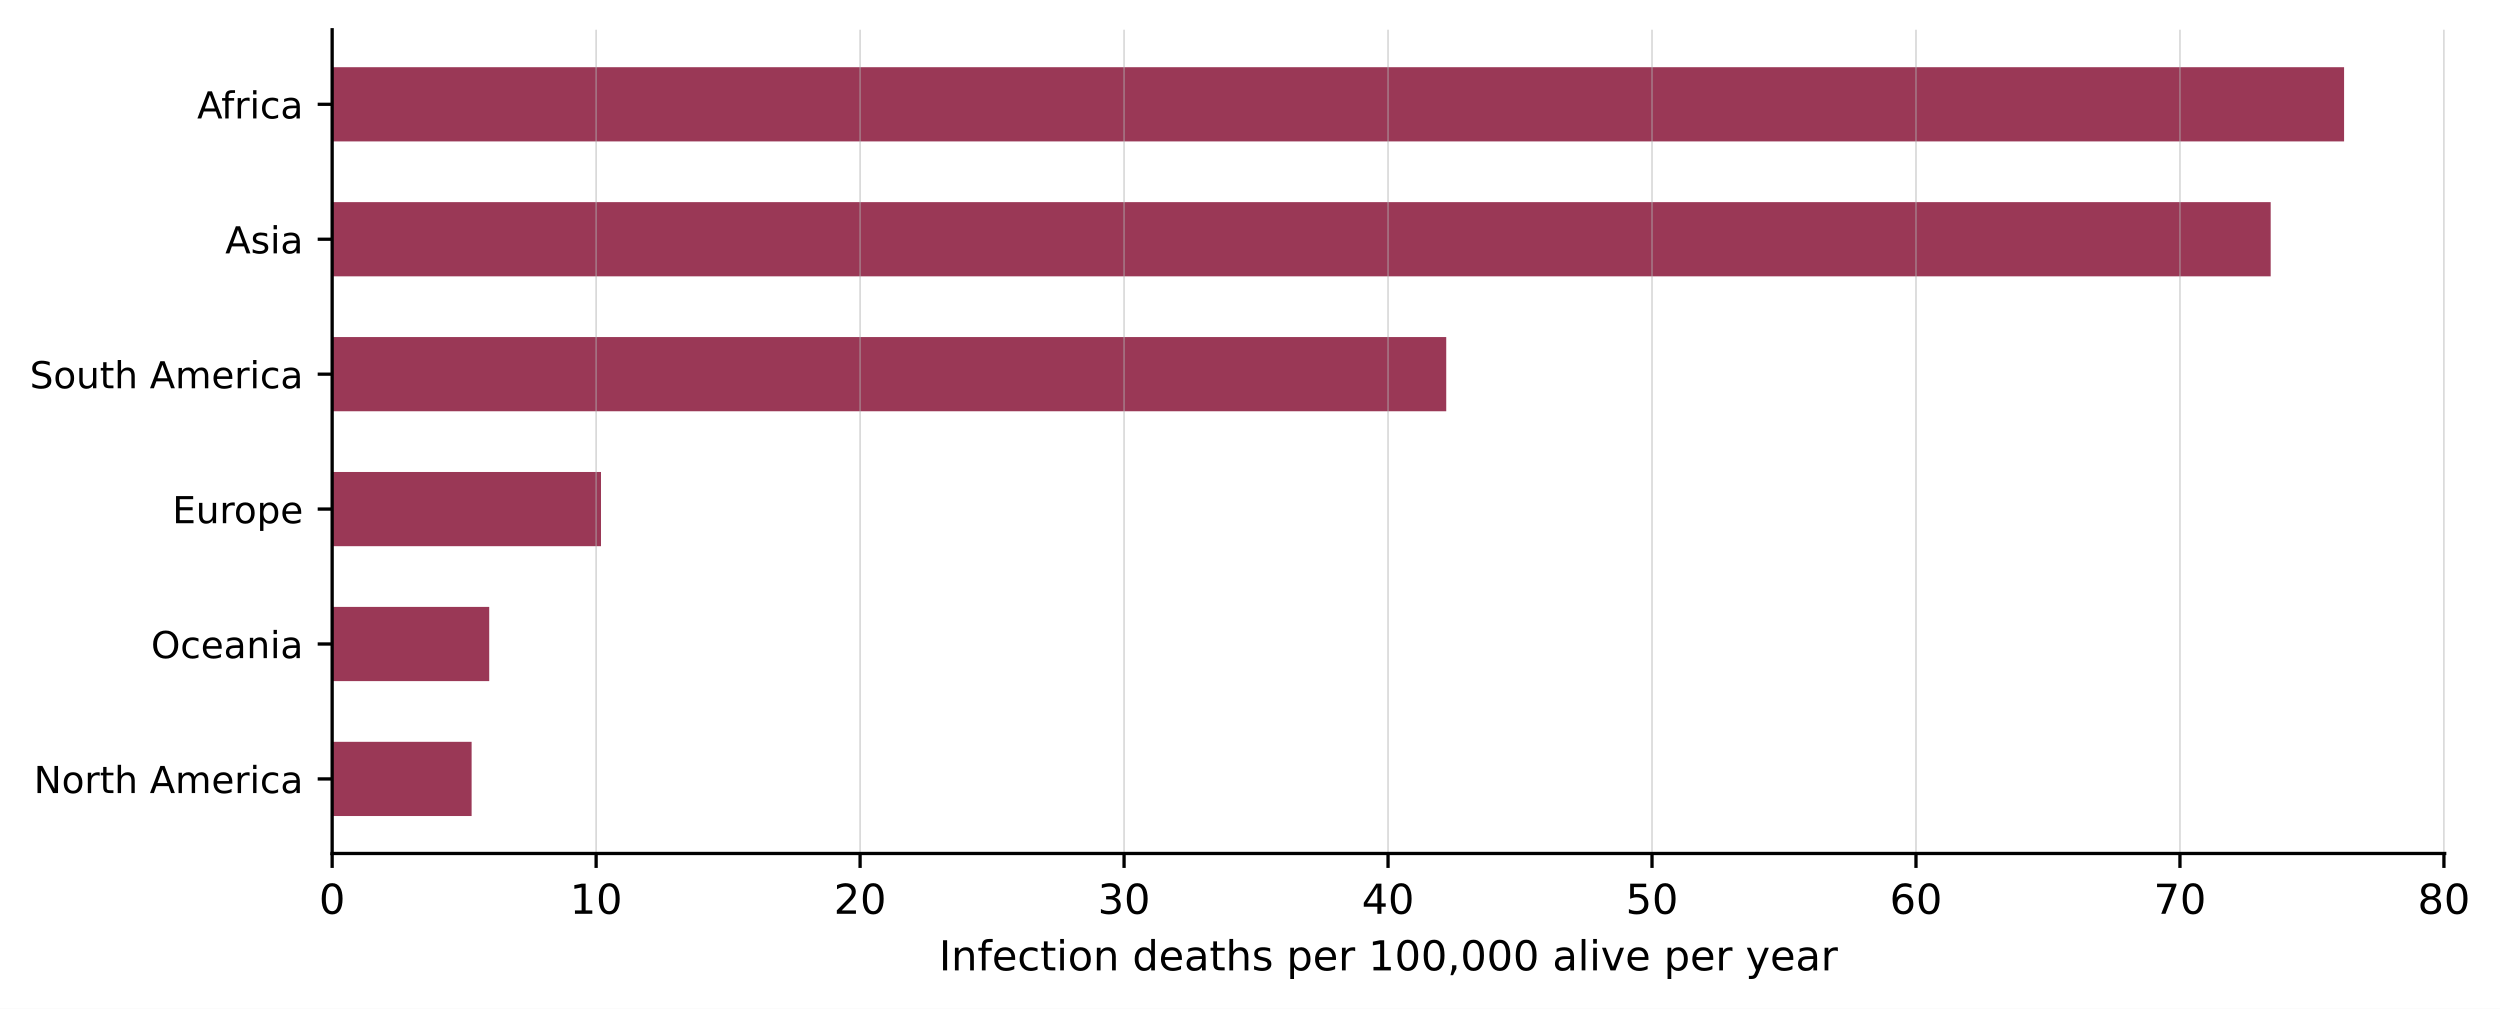
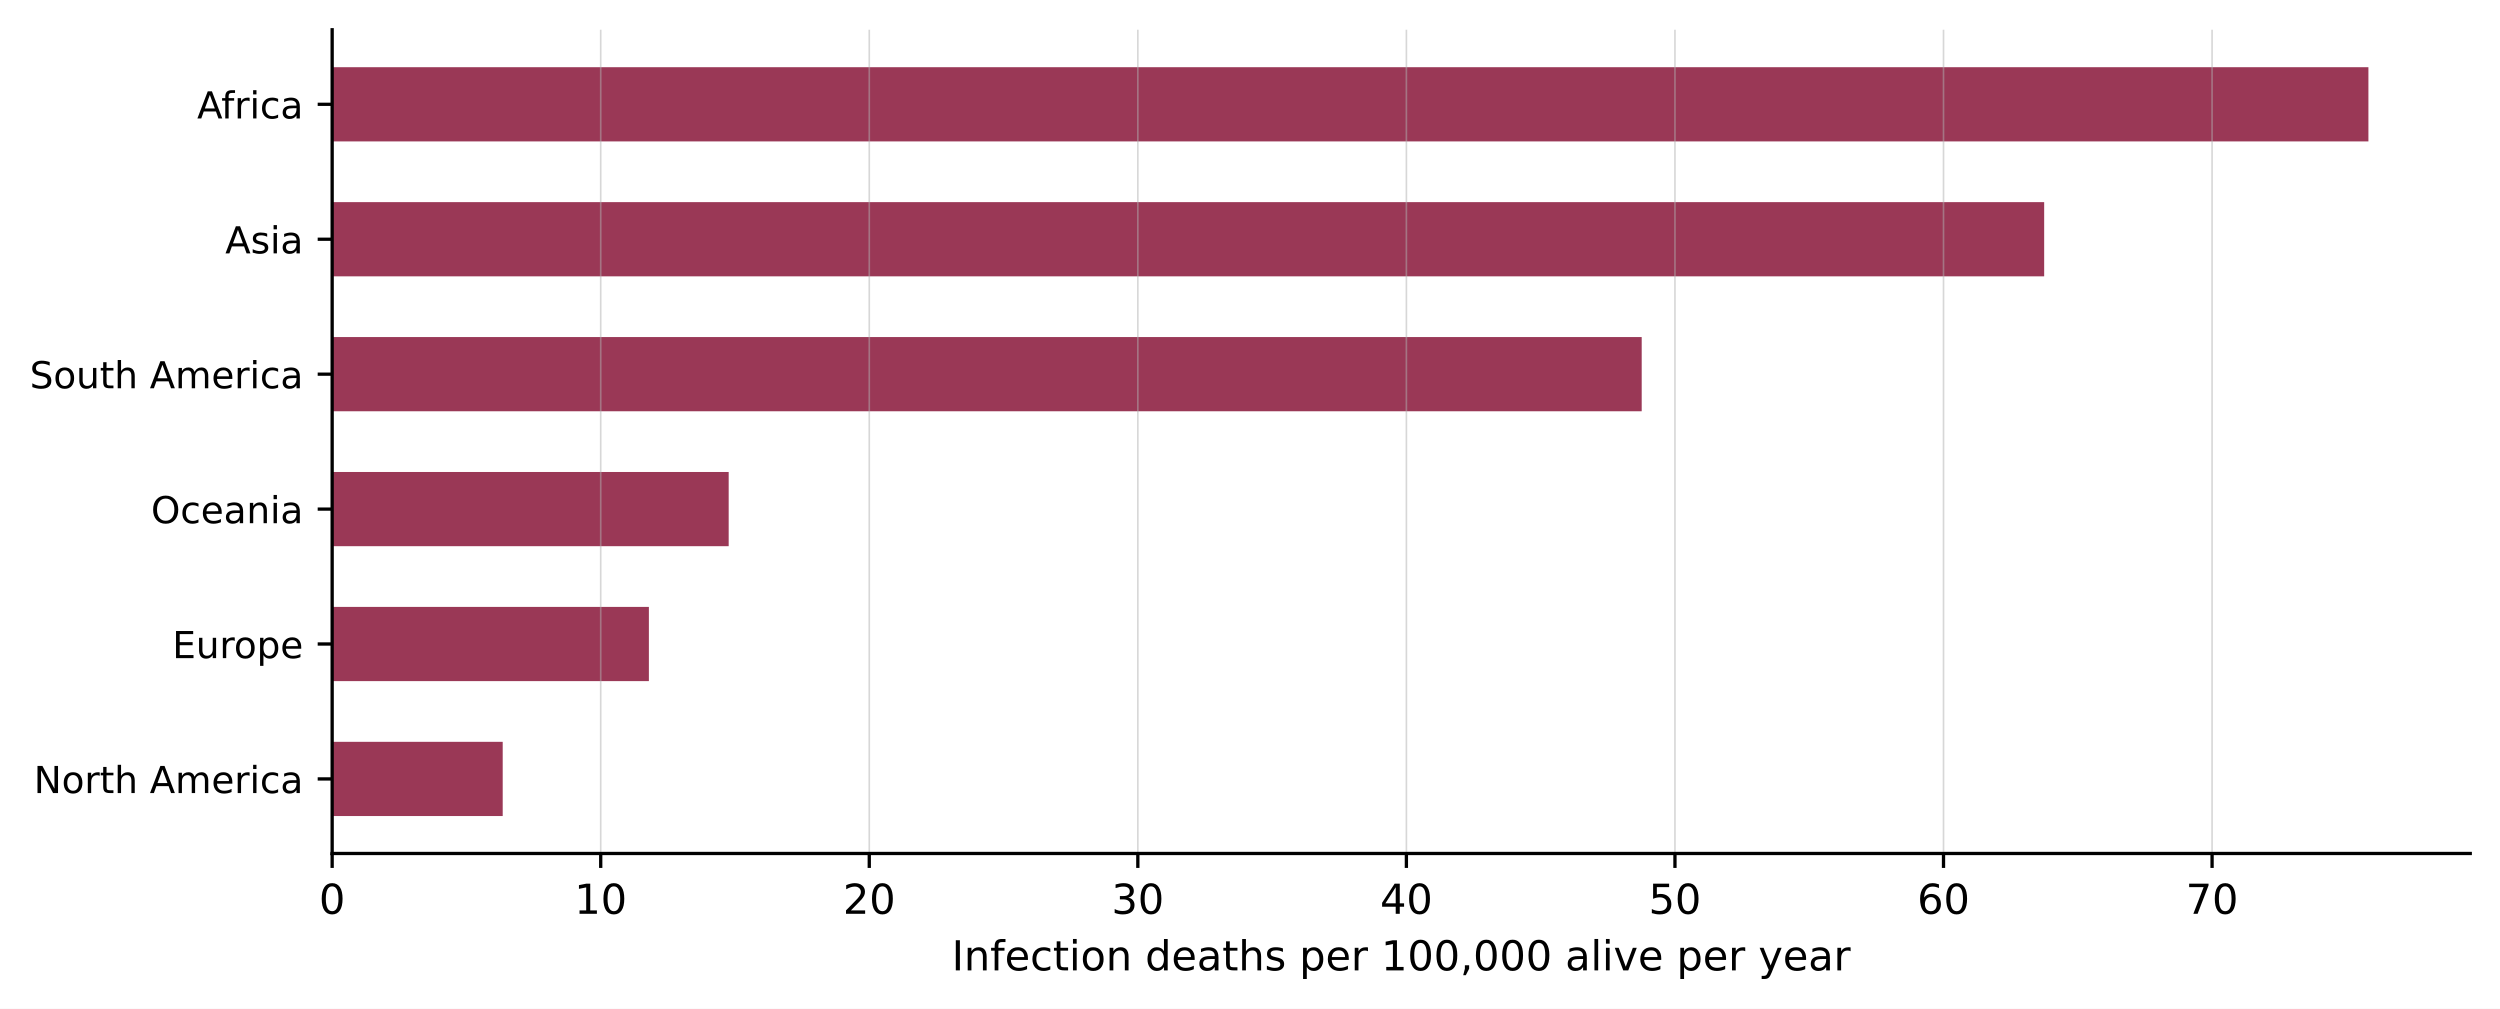
- <svg xmlns="http://www.w3.org/2000/svg" xmlns:xlink="http://www.w3.org/1999/xlink" width="604.706pt" height="243.996pt" viewBox="0 0 604.706 243.996" version="1.1">
+ <svg xmlns="http://www.w3.org/2000/svg" xmlns:xlink="http://www.w3.org/1999/xlink" width="604.702pt" height="243.996pt" viewBox="0 0 604.702 243.996" version="1.1">
  <defs>
    <style type="text/css">*{stroke-linejoin: round; stroke-linecap: butt}</style>
  </defs>
  <g id="figure_1">
    <g id="patch_1">
-       <path d="M 0 243.996  L 604.706 243.996  L 604.706 0  L 0 0  z " style="fill: #ffffff" />
+       <path d="M 0 243.996  L 604.702 243.996  L 604.702 0  L 0 0  z " style="fill: #ffffff" />
    </g>
    <g id="axes_1">
      <g id="patch_2">
-         <path d="M 80.342 206.44  L 591.326 206.44  L 591.326 7.2  L 80.342 7.2  z " style="fill: #ffffff" />
+         <path d="M 80.342 206.44  L 597.502 206.44  L 597.502 7.2  L 80.342 7.2  z " style="fill: #ffffff" />
      </g>
      <g id="patch_3">
-         <path d="M 80.342 197.384  L 114.076 197.384  L 114.076 179.434  L 80.342 179.434  z " clip-path="url(#pdaca7e43ea)" style="fill: #8c1d40; opacity: 0.88" />
+         <path d="M 80.342 197.384  L 121.594 197.384  L 121.594 179.434  L 80.342 179.434  z " clip-path="url(#pc128929c39)" style="fill: #8c1d40; opacity: 0.88" />
      </g>
      <g id="patch_4">
-         <path d="M 80.342 164.748  L 118.332 164.748  L 118.332 146.799  L 80.342 146.799  z " clip-path="url(#pdaca7e43ea)" style="fill: #8c1d40; opacity: 0.88" />
+         <path d="M 80.342 164.748  L 156.951 164.748  L 156.951 146.799  L 80.342 146.799  z " clip-path="url(#pc128929c39)" style="fill: #8c1d40; opacity: 0.88" />
      </g>
      <g id="patch_5">
-         <path d="M 80.342 132.113  L 145.371 132.113  L 145.371 114.163  L 80.342 114.163  z " clip-path="url(#pdaca7e43ea)" style="fill: #8c1d40; opacity: 0.88" />
+         <path d="M 80.342 132.113  L 176.255 132.113  L 176.255 114.163  L 80.342 114.163  z " clip-path="url(#pc128929c39)" style="fill: #8c1d40; opacity: 0.88" />
      </g>
      <g id="patch_6">
-         <path d="M 80.342 99.477  L 349.819 99.477  L 349.819 81.527  L 80.342 81.527  z " clip-path="url(#pdaca7e43ea)" style="fill: #8c1d40; opacity: 0.88" />
+         <path d="M 80.342 99.477  L 397.096 99.477  L 397.096 81.527  L 80.342 81.527  z " clip-path="url(#pc128929c39)" style="fill: #8c1d40; opacity: 0.88" />
      </g>
      <g id="patch_7">
-         <path d="M 80.342 66.841  L 549.239 66.841  L 549.239 48.892  L 80.342 48.892  z " clip-path="url(#pdaca7e43ea)" style="fill: #8c1d40; opacity: 0.88" />
+         <path d="M 80.342 66.841  L 494.445 66.841  L 494.445 48.892  L 80.342 48.892  z " clip-path="url(#pc128929c39)" style="fill: #8c1d40; opacity: 0.88" />
      </g>
      <g id="patch_8">
-         <path d="M 80.342 34.206  L 566.993 34.206  L 566.993 16.256  L 80.342 16.256  z " clip-path="url(#pdaca7e43ea)" style="fill: #8c1d40; opacity: 0.88" />
+         <path d="M 80.342 34.206  L 572.875 34.206  L 572.875 16.256  L 80.342 16.256  z " clip-path="url(#pc128929c39)" style="fill: #8c1d40; opacity: 0.88" />
      </g>
      <g id="matplotlib.axis_1">
        <g id="xtick_1">
          <g id="line2d_1">
-             <path d="M 80.342 206.44  L 80.342 7.2  " clip-path="url(#pdaca7e43ea)" style="fill: none; stroke: #b0b0b0; stroke-opacity: 0.5; stroke-width: 0.4; stroke-linecap: square" />
+             <path d="M 80.342 206.44  L 80.342 7.2  " clip-path="url(#pc128929c39)" style="fill: none; stroke: #b0b0b0; stroke-opacity: 0.5; stroke-width: 0.4; stroke-linecap: square" />
          </g>
          <g id="line2d_2">
            <defs>
-               <path id="m21f50216da" d="M 0 0  L 0 3.5  " style="stroke: #000000; stroke-width: 0.8" />
+               <path id="m0aefed6298" d="M 0 0  L 0 3.5  " style="stroke: #000000; stroke-width: 0.8" />
            </defs>
            <g>
-               <use xlink:href="#m21f50216da" x="80.342" y="206.44" style="stroke: #000000; stroke-width: 0.8" />
+               <use xlink:href="#m0aefed6298" x="80.342" y="206.44" style="stroke: #000000; stroke-width: 0.8" />
            </g>
          </g>
          <g id="text_1">
            <g transform="translate(77.16031 221.0384) scale(0.1 -0.1)">
              <defs>
                <path id="DejaVuSans-30" d="M 2034 4250  Q 1547 4250 1301 3770  Q 1056 3291 1056 2328  Q 1056 1369 1301 889  Q 1547 409 2034 409  Q 2525 409 2770 889  Q 3016 1369 3016 2328  Q 3016 3291 2770 3770  Q 2525 4250 2034 4250  z M 2034 4750  Q 2819 4750 3233 4129  Q 3647 3509 3647 2328  Q 3647 1150 3233 529  Q 2819 -91 2034 -91  Q 1250 -91 836 529  Q 422 1150 422 2328  Q 422 3509 836 4129  Q 1250 4750 2034 4750  z " transform="scale(0.015625)" />
              </defs>
              <use xlink:href="#DejaVuSans-30" />
            </g>
          </g>
        </g>
        <g id="xtick_2">
          <g id="line2d_3">
-             <path d="M 144.192 206.44  L 144.192 7.2  " clip-path="url(#pdaca7e43ea)" style="fill: none; stroke: #b0b0b0; stroke-opacity: 0.5; stroke-width: 0.4; stroke-linecap: square" />
+             <path d="M 145.301 206.44  L 145.301 7.2  " clip-path="url(#pc128929c39)" style="fill: none; stroke: #b0b0b0; stroke-opacity: 0.5; stroke-width: 0.4; stroke-linecap: square" />
          </g>
          <g id="line2d_4">
            <g>
-               <use xlink:href="#m21f50216da" x="144.192" y="206.44" style="stroke: #000000; stroke-width: 0.8" />
+               <use xlink:href="#m0aefed6298" x="145.301" y="206.44" style="stroke: #000000; stroke-width: 0.8" />
            </g>
          </g>
          <g id="text_2">
-             <g transform="translate(137.8293 221.0384) scale(0.1 -0.1)">
+             <g transform="translate(138.9385 221.0384) scale(0.1 -0.1)">
              <defs>
                <path id="DejaVuSans-31" d="M 794 531  L 1825 531  L 1825 4091  L 703 3866  L 703 4441  L 1819 4666  L 2450 4666  L 2450 531  L 3481 531  L 3481 0  L 794 0  L 794 531  z " transform="scale(0.015625)" />
              </defs>
              <use xlink:href="#DejaVuSans-31" />
              <use xlink:href="#DejaVuSans-30" transform="translate(63.62305 0)" />
            </g>
          </g>
        </g>
        <g id="xtick_3">
          <g id="line2d_5">
-             <path d="M 208.042 206.44  L 208.042 7.2  " clip-path="url(#pdaca7e43ea)" style="fill: none; stroke: #b0b0b0; stroke-opacity: 0.5; stroke-width: 0.4; stroke-linecap: square" />
+             <path d="M 210.26 206.44  L 210.26 7.2  " clip-path="url(#pc128929c39)" style="fill: none; stroke: #b0b0b0; stroke-opacity: 0.5; stroke-width: 0.4; stroke-linecap: square" />
          </g>
          <g id="line2d_6">
            <g>
-               <use xlink:href="#m21f50216da" x="208.042" y="206.44" style="stroke: #000000; stroke-width: 0.8" />
+               <use xlink:href="#m0aefed6298" x="210.26" y="206.44" style="stroke: #000000; stroke-width: 0.8" />
            </g>
          </g>
          <g id="text_3">
-             <g transform="translate(201.6795 221.0384) scale(0.1 -0.1)">
+             <g transform="translate(203.8979 221.0384) scale(0.1 -0.1)">
              <defs>
                <path id="DejaVuSans-32" d="M 1228 531  L 3431 531  L 3431 0  L 469 0  L 469 531  Q 828 903 1448 1529  Q 2069 2156 2228 2338  Q 2531 2678 2651 2914  Q 2772 3150 2772 3378  Q 2772 3750 2511 3984  Q 2250 4219 1831 4219  Q 1534 4219 1204 4116  Q 875 4013 500 3803  L 500 4441  Q 881 4594 1212 4672  Q 1544 4750 1819 4750  Q 2544 4750 2975 4387  Q 3406 4025 3406 3419  Q 3406 3131 3298 2873  Q 3191 2616 2906 2266  Q 2828 2175 2409 1742  Q 1991 1309 1228 531  z " transform="scale(0.015625)" />
              </defs>
              <use xlink:href="#DejaVuSans-32" />
              <use xlink:href="#DejaVuSans-30" transform="translate(63.62305 0)" />
            </g>
          </g>
        </g>
        <g id="xtick_4">
          <g id="line2d_7">
-             <path d="M 271.892 206.44  L 271.892 7.2  " clip-path="url(#pdaca7e43ea)" style="fill: none; stroke: #b0b0b0; stroke-opacity: 0.5; stroke-width: 0.4; stroke-linecap: square" />
+             <path d="M 275.22 206.44  L 275.22 7.2  " clip-path="url(#pc128929c39)" style="fill: none; stroke: #b0b0b0; stroke-opacity: 0.5; stroke-width: 0.4; stroke-linecap: square" />
          </g>
          <g id="line2d_8">
            <g>
-               <use xlink:href="#m21f50216da" x="271.892" y="206.44" style="stroke: #000000; stroke-width: 0.8" />
+               <use xlink:href="#m0aefed6298" x="275.22" y="206.44" style="stroke: #000000; stroke-width: 0.8" />
            </g>
          </g>
          <g id="text_4">
-             <g transform="translate(265.5298 221.0384) scale(0.1 -0.1)">
+             <g transform="translate(268.8573 221.0384) scale(0.1 -0.1)">
              <defs>
                <path id="DejaVuSans-33" d="M 2597 2516  Q 3050 2419 3304 2112  Q 3559 1806 3559 1356  Q 3559 666 3084 287  Q 2609 -91 1734 -91  Q 1441 -91 1130 -33  Q 819 25 488 141  L 488 750  Q 750 597 1062 519  Q 1375 441 1716 441  Q 2309 441 2620 675  Q 2931 909 2931 1356  Q 2931 1769 2642 2001  Q 2353 2234 1838 2234  L 1294 2234  L 1294 2753  L 1863 2753  Q 2328 2753 2575 2939  Q 2822 3125 2822 3475  Q 2822 3834 2567 4026  Q 2313 4219 1838 4219  Q 1578 4219 1281 4162  Q 984 4106 628 3988  L 628 4550  Q 988 4650 1302 4700  Q 1616 4750 1894 4750  Q 2613 4750 3031 4423  Q 3450 4097 3450 3541  Q 3450 3153 3228 2886  Q 3006 2619 2597 2516  z " transform="scale(0.015625)" />
              </defs>
              <use xlink:href="#DejaVuSans-33" />
              <use xlink:href="#DejaVuSans-30" transform="translate(63.62305 0)" />
            </g>
          </g>
        </g>
        <g id="xtick_5">
          <g id="line2d_9">
-             <path d="M 335.743 206.44  L 335.743 7.2  " clip-path="url(#pdaca7e43ea)" style="fill: none; stroke: #b0b0b0; stroke-opacity: 0.5; stroke-width: 0.4; stroke-linecap: square" />
+             <path d="M 340.179 206.44  L 340.179 7.2  " clip-path="url(#pc128929c39)" style="fill: none; stroke: #b0b0b0; stroke-opacity: 0.5; stroke-width: 0.4; stroke-linecap: square" />
          </g>
          <g id="line2d_10">
            <g>
-               <use xlink:href="#m21f50216da" x="335.743" y="206.44" style="stroke: #000000; stroke-width: 0.8" />
+               <use xlink:href="#m0aefed6298" x="340.179" y="206.44" style="stroke: #000000; stroke-width: 0.8" />
            </g>
          </g>
          <g id="text_5">
-             <g transform="translate(329.38 221.0384) scale(0.1 -0.1)">
+             <g transform="translate(333.8168 221.0384) scale(0.1 -0.1)">
              <defs>
                <path id="DejaVuSans-34" d="M 2419 4116  L 825 1625  L 2419 1625  L 2419 4116  z M 2253 4666  L 3047 4666  L 3047 1625  L 3713 1625  L 3713 1100  L 3047 1100  L 3047 0  L 2419 0  L 2419 1100  L 313 1100  L 313 1709  L 2253 4666  z " transform="scale(0.015625)" />
              </defs>
              <use xlink:href="#DejaVuSans-34" />
              <use xlink:href="#DejaVuSans-30" transform="translate(63.62305 0)" />
            </g>
          </g>
        </g>
        <g id="xtick_6">
          <g id="line2d_11">
-             <path d="M 399.593 206.44  L 399.593 7.2  " clip-path="url(#pdaca7e43ea)" style="fill: none; stroke: #b0b0b0; stroke-opacity: 0.5; stroke-width: 0.4; stroke-linecap: square" />
+             <path d="M 405.139 206.44  L 405.139 7.2  " clip-path="url(#pc128929c39)" style="fill: none; stroke: #b0b0b0; stroke-opacity: 0.5; stroke-width: 0.4; stroke-linecap: square" />
          </g>
          <g id="line2d_12">
            <g>
-               <use xlink:href="#m21f50216da" x="399.593" y="206.44" style="stroke: #000000; stroke-width: 0.8" />
+               <use xlink:href="#m0aefed6298" x="405.139" y="206.44" style="stroke: #000000; stroke-width: 0.8" />
            </g>
          </g>
          <g id="text_6">
-             <g transform="translate(393.2303 221.0384) scale(0.1 -0.1)">
+             <g transform="translate(398.7762 221.0384) scale(0.1 -0.1)">
              <defs>
                <path id="DejaVuSans-35" d="M 691 4666  L 3169 4666  L 3169 4134  L 1269 4134  L 1269 2991  Q 1406 3038 1543 3061  Q 1681 3084 1819 3084  Q 2600 3084 3056 2656  Q 3513 2228 3513 1497  Q 3513 744 3044 326  Q 2575 -91 1722 -91  Q 1428 -91 1123 -41  Q 819 9 494 109  L 494 744  Q 775 591 1075 516  Q 1375 441 1709 441  Q 2250 441 2565 725  Q 2881 1009 2881 1497  Q 2881 1984 2565 2268  Q 2250 2553 1709 2553  Q 1456 2553 1204 2497  Q 953 2441 691 2322  L 691 4666  z " transform="scale(0.015625)" />
              </defs>
              <use xlink:href="#DejaVuSans-35" />
              <use xlink:href="#DejaVuSans-30" transform="translate(63.62305 0)" />
            </g>
          </g>
        </g>
        <g id="xtick_7">
          <g id="line2d_13">
-             <path d="M 463.443 206.44  L 463.443 7.2  " clip-path="url(#pdaca7e43ea)" style="fill: none; stroke: #b0b0b0; stroke-opacity: 0.5; stroke-width: 0.4; stroke-linecap: square" />
+             <path d="M 470.098 206.44  L 470.098 7.2  " clip-path="url(#pc128929c39)" style="fill: none; stroke: #b0b0b0; stroke-opacity: 0.5; stroke-width: 0.4; stroke-linecap: square" />
          </g>
          <g id="line2d_14">
            <g>
-               <use xlink:href="#m21f50216da" x="463.443" y="206.44" style="stroke: #000000; stroke-width: 0.8" />
+               <use xlink:href="#m0aefed6298" x="470.098" y="206.44" style="stroke: #000000; stroke-width: 0.8" />
            </g>
          </g>
          <g id="text_7">
-             <g transform="translate(457.0805 221.0384) scale(0.1 -0.1)">
+             <g transform="translate(463.7356 221.0384) scale(0.1 -0.1)">
              <defs>
                <path id="DejaVuSans-36" d="M 2113 2584  Q 1688 2584 1439 2293  Q 1191 2003 1191 1497  Q 1191 994 1439 701  Q 1688 409 2113 409  Q 2538 409 2786 701  Q 3034 994 3034 1497  Q 3034 2003 2786 2293  Q 2538 2584 2113 2584  z M 3366 4563  L 3366 3988  Q 3128 4100 2886 4159  Q 2644 4219 2406 4219  Q 1781 4219 1451 3797  Q 1122 3375 1075 2522  Q 1259 2794 1537 2939  Q 1816 3084 2150 3084  Q 2853 3084 3261 2657  Q 3669 2231 3669 1497  Q 3669 778 3244 343  Q 2819 -91 2113 -91  Q 1303 -91 875 529  Q 447 1150 447 2328  Q 447 3434 972 4092  Q 1497 4750 2381 4750  Q 2619 4750 2861 4703  Q 3103 4656 3366 4563  z " transform="scale(0.015625)" />
              </defs>
              <use xlink:href="#DejaVuSans-36" />
              <use xlink:href="#DejaVuSans-30" transform="translate(63.62305 0)" />
            </g>
          </g>
        </g>
        <g id="xtick_8">
          <g id="line2d_15">
-             <path d="M 527.293 206.44  L 527.293 7.2  " clip-path="url(#pdaca7e43ea)" style="fill: none; stroke: #b0b0b0; stroke-opacity: 0.5; stroke-width: 0.4; stroke-linecap: square" />
+             <path d="M 535.058 206.44  L 535.058 7.2  " clip-path="url(#pc128929c39)" style="fill: none; stroke: #b0b0b0; stroke-opacity: 0.5; stroke-width: 0.4; stroke-linecap: square" />
          </g>
          <g id="line2d_16">
            <g>
-               <use xlink:href="#m21f50216da" x="527.293" y="206.44" style="stroke: #000000; stroke-width: 0.8" />
+               <use xlink:href="#m0aefed6298" x="535.058" y="206.44" style="stroke: #000000; stroke-width: 0.8" />
            </g>
          </g>
          <g id="text_8">
-             <g transform="translate(520.9307 221.0384) scale(0.1 -0.1)">
+             <g transform="translate(528.695 221.0384) scale(0.1 -0.1)">
              <defs>
                <path id="DejaVuSans-37" d="M 525 4666  L 3525 4666  L 3525 4397  L 1831 0  L 1172 0  L 2766 4134  L 525 4134  L 525 4666  z " transform="scale(0.015625)" />
              </defs>
              <use xlink:href="#DejaVuSans-37" />
              <use xlink:href="#DejaVuSans-30" transform="translate(63.62305 0)" />
            </g>
          </g>
        </g>
-         <g id="xtick_9">
-           <g id="line2d_17">
-             <path d="M 591.143 206.44  L 591.143 7.2  " clip-path="url(#pdaca7e43ea)" style="fill: none; stroke: #b0b0b0; stroke-opacity: 0.5; stroke-width: 0.4; stroke-linecap: square" />
-           </g>
-           <g id="line2d_18">
-             <g>
-               <use xlink:href="#m21f50216da" x="591.143" y="206.44" style="stroke: #000000; stroke-width: 0.8" />
-             </g>
-           </g>
-           <g id="text_9">
-             <g transform="translate(584.781 221.0384) scale(0.1 -0.1)">
-               <defs>
-                 <path id="DejaVuSans-38" d="M 2034 2216  Q 1584 2216 1326 1975  Q 1069 1734 1069 1313  Q 1069 891 1326 650  Q 1584 409 2034 409  Q 2484 409 2743 651  Q 3003 894 3003 1313  Q 3003 1734 2745 1975  Q 2488 2216 2034 2216  z M 1403 2484  Q 997 2584 770 2862  Q 544 3141 544 3541  Q 544 4100 942 4425  Q 1341 4750 2034 4750  Q 2731 4750 3128 4425  Q 3525 4100 3525 3541  Q 3525 3141 3298 2862  Q 3072 2584 2669 2484  Q 3125 2378 3379 2068  Q 3634 1759 3634 1313  Q 3634 634 3220 271  Q 2806 -91 2034 -91  Q 1263 -91 848 271  Q 434 634 434 1313  Q 434 1759 690 2068  Q 947 2378 1403 2484  z M 1172 3481  Q 1172 3119 1398 2916  Q 1625 2713 2034 2713  Q 2441 2713 2670 2916  Q 2900 3119 2900 3481  Q 2900 3844 2670 4047  Q 2441 4250 2034 4250  Q 1625 4250 1398 4047  Q 1172 3844 1172 3481  z " transform="scale(0.015625)" />
-               </defs>
-               <use xlink:href="#DejaVuSans-38" />
-               <use xlink:href="#DejaVuSans-30" transform="translate(63.62305 0)" />
-             </g>
-           </g>
-         </g>
-         <g id="text_10">
-           <g transform="translate(227.1211 234.7166) scale(0.1 -0.1)">
+         <g id="text_9">
+           <g transform="translate(230.2091 234.7166) scale(0.1 -0.1)">
            <defs>
              <path id="DejaVuSans-49" d="M 628 4666  L 1259 4666  L 1259 0  L 628 0  L 628 4666  z " transform="scale(0.015625)" />
              <path id="DejaVuSans-6e" d="M 3513 2113  L 3513 0  L 2938 0  L 2938 2094  Q 2938 2591 2744 2837  Q 2550 3084 2163 3084  Q 1697 3084 1428 2787  Q 1159 2491 1159 1978  L 1159 0  L 581 0  L 581 3500  L 1159 3500  L 1159 2956  Q 1366 3272 1645 3428  Q 1925 3584 2291 3584  Q 2894 3584 3203 3211  Q 3513 2838 3513 2113  z " transform="scale(0.015625)" />
              <path id="DejaVuSans-66" d="M 2375 4863  L 2375 4384  L 1825 4384  Q 1516 4384 1395 4259  Q 1275 4134 1275 3809  L 1275 3500  L 2222 3500  L 2222 3053  L 1275 3053  L 1275 0  L 697 0  L 697 3053  L 147 3053  L 147 3500  L 697 3500  L 697 3744  Q 697 4328 969 4595  Q 1241 4863 1831 4863  L 2375 4863  z " transform="scale(0.015625)" />
              <path id="DejaVuSans-65" d="M 3597 1894  L 3597 1613  L 953 1613  Q 991 1019 1311 708  Q 1631 397 2203 397  Q 2534 397 2845 478  Q 3156 559 3463 722  L 3463 178  Q 3153 47 2828 -22  Q 2503 -91 2169 -91  Q 1331 -91 842 396  Q 353 884 353 1716  Q 353 2575 817 3079  Q 1281 3584 2069 3584  Q 2775 3584 3186 3129  Q 3597 2675 3597 1894  z M 3022 2063  Q 3016 2534 2758 2815  Q 2500 3097 2075 3097  Q 1594 3097 1305 2825  Q 1016 2553 972 2059  L 3022 2063  z " transform="scale(0.015625)" />
              <path id="DejaVuSans-63" d="M 3122 3366  L 3122 2828  Q 2878 2963 2633 3030  Q 2388 3097 2138 3097  Q 1578 3097 1268 2742  Q 959 2388 959 1747  Q 959 1106 1268 751  Q 1578 397 2138 397  Q 2388 397 2633 464  Q 2878 531 3122 666  L 3122 134  Q 2881 22 2623 -34  Q 2366 -91 2075 -91  Q 1284 -91 818 406  Q 353 903 353 1747  Q 353 2603 823 3093  Q 1294 3584 2113 3584  Q 2378 3584 2631 3529  Q 2884 3475 3122 3366  z " transform="scale(0.015625)" />
              <path id="DejaVuSans-74" d="M 1172 4494  L 1172 3500  L 2356 3500  L 2356 3053  L 1172 3053  L 1172 1153  Q 1172 725 1289 603  Q 1406 481 1766 481  L 2356 481  L 2356 0  L 1766 0  Q 1100 0 847 248  Q 594 497 594 1153  L 594 3053  L 172 3053  L 172 3500  L 594 3500  L 594 4494  L 1172 4494  z " transform="scale(0.015625)" />
              <path id="DejaVuSans-69" d="M 603 3500  L 1178 3500  L 1178 0  L 603 0  L 603 3500  z M 603 4863  L 1178 4863  L 1178 4134  L 603 4134  L 603 4863  z " transform="scale(0.015625)" />
              <path id="DejaVuSans-6f" d="M 1959 3097  Q 1497 3097 1228 2736  Q 959 2375 959 1747  Q 959 1119 1226 758  Q 1494 397 1959 397  Q 2419 397 2687 759  Q 2956 1122 2956 1747  Q 2956 2369 2687 2733  Q 2419 3097 1959 3097  z M 1959 3584  Q 2709 3584 3137 3096  Q 3566 2609 3566 1747  Q 3566 888 3137 398  Q 2709 -91 1959 -91  Q 1206 -91 779 398  Q 353 888 353 1747  Q 353 2609 779 3096  Q 1206 3584 1959 3584  z " transform="scale(0.015625)" />
              <path id="DejaVuSans-20" transform="scale(0.015625)" />
              <path id="DejaVuSans-64" d="M 2906 2969  L 2906 4863  L 3481 4863  L 3481 0  L 2906 0  L 2906 525  Q 2725 213 2448 61  Q 2172 -91 1784 -91  Q 1150 -91 751 415  Q 353 922 353 1747  Q 353 2572 751 3078  Q 1150 3584 1784 3584  Q 2172 3584 2448 3432  Q 2725 3281 2906 2969  z M 947 1747  Q 947 1113 1208 752  Q 1469 391 1925 391  Q 2381 391 2643 752  Q 2906 1113 2906 1747  Q 2906 2381 2643 2742  Q 2381 3103 1925 3103  Q 1469 3103 1208 2742  Q 947 2381 947 1747  z " transform="scale(0.015625)" />
              <path id="DejaVuSans-61" d="M 2194 1759  Q 1497 1759 1228 1600  Q 959 1441 959 1056  Q 959 750 1161 570  Q 1363 391 1709 391  Q 2188 391 2477 730  Q 2766 1069 2766 1631  L 2766 1759  L 2194 1759  z M 3341 1997  L 3341 0  L 2766 0  L 2766 531  Q 2569 213 2275 61  Q 1981 -91 1556 -91  Q 1019 -91 701 211  Q 384 513 384 1019  Q 384 1609 779 1909  Q 1175 2209 1959 2209  L 2766 2209  L 2766 2266  Q 2766 2663 2505 2880  Q 2244 3097 1772 3097  Q 1472 3097 1187 3025  Q 903 2953 641 2809  L 641 3341  Q 956 3463 1253 3523  Q 1550 3584 1831 3584  Q 2591 3584 2966 3190  Q 3341 2797 3341 1997  z " transform="scale(0.015625)" />
              <path id="DejaVuSans-68" d="M 3513 2113  L 3513 0  L 2938 0  L 2938 2094  Q 2938 2591 2744 2837  Q 2550 3084 2163 3084  Q 1697 3084 1428 2787  Q 1159 2491 1159 1978  L 1159 0  L 581 0  L 581 4863  L 1159 4863  L 1159 2956  Q 1366 3272 1645 3428  Q 1925 3584 2291 3584  Q 2894 3584 3203 3211  Q 3513 2838 3513 2113  z " transform="scale(0.015625)" />
              <path id="DejaVuSans-73" d="M 2834 3397  L 2834 2853  Q 2591 2978 2328 3040  Q 2066 3103 1784 3103  Q 1356 3103 1142 2972  Q 928 2841 928 2578  Q 928 2378 1081 2264  Q 1234 2150 1697 2047  L 1894 2003  Q 2506 1872 2764 1633  Q 3022 1394 3022 966  Q 3022 478 2636 193  Q 2250 -91 1575 -91  Q 1294 -91 989 -36  Q 684 19 347 128  L 347 722  Q 666 556 975 473  Q 1284 391 1588 391  Q 1994 391 2212 530  Q 2431 669 2431 922  Q 2431 1156 2273 1281  Q 2116 1406 1581 1522  L 1381 1569  Q 847 1681 609 1914  Q 372 2147 372 2553  Q 372 3047 722 3315  Q 1072 3584 1716 3584  Q 2034 3584 2315 3537  Q 2597 3491 2834 3397  z " transform="scale(0.015625)" />
              <path id="DejaVuSans-70" d="M 1159 525  L 1159 -1331  L 581 -1331  L 581 3500  L 1159 3500  L 1159 2969  Q 1341 3281 1617 3432  Q 1894 3584 2278 3584  Q 2916 3584 3314 3078  Q 3713 2572 3713 1747  Q 3713 922 3314 415  Q 2916 -91 2278 -91  Q 1894 -91 1617 61  Q 1341 213 1159 525  z M 3116 1747  Q 3116 2381 2855 2742  Q 2594 3103 2138 3103  Q 1681 3103 1420 2742  Q 1159 2381 1159 1747  Q 1159 1113 1420 752  Q 1681 391 2138 391  Q 2594 391 2855 752  Q 3116 1113 3116 1747  z " transform="scale(0.015625)" />
              <path id="DejaVuSans-72" d="M 2631 2963  Q 2534 3019 2420 3045  Q 2306 3072 2169 3072  Q 1681 3072 1420 2755  Q 1159 2438 1159 1844  L 1159 0  L 581 0  L 581 3500  L 1159 3500  L 1159 2956  Q 1341 3275 1631 3429  Q 1922 3584 2338 3584  Q 2397 3584 2469 3576  Q 2541 3569 2628 3553  L 2631 2963  z " transform="scale(0.015625)" />
              <path id="DejaVuSans-2c" d="M 750 794  L 1409 794  L 1409 256  L 897 -744  L 494 -744  L 750 256  L 750 794  z " transform="scale(0.015625)" />
              <path id="DejaVuSans-6c" d="M 603 4863  L 1178 4863  L 1178 0  L 603 0  L 603 4863  z " transform="scale(0.015625)" />
              <path id="DejaVuSans-76" d="M 191 3500  L 800 3500  L 1894 563  L 2988 3500  L 3597 3500  L 2284 0  L 1503 0  L 191 3500  z " transform="scale(0.015625)" />
              <path id="DejaVuSans-79" d="M 2059 -325  Q 1816 -950 1584 -1140  Q 1353 -1331 966 -1331  L 506 -1331  L 506 -850  L 844 -850  Q 1081 -850 1212 -737  Q 1344 -625 1503 -206  L 1606 56  L 191 3500  L 800 3500  L 1894 763  L 2988 3500  L 3597 3500  L 2059 -325  z " transform="scale(0.015625)" />
            </defs>
            <use xlink:href="#DejaVuSans-49" />
            <use xlink:href="#DejaVuSans-6e" transform="translate(29.49219 0)" />
            <use xlink:href="#DejaVuSans-66" transform="translate(92.87109 0)" />
            <use xlink:href="#DejaVuSans-65" transform="translate(128.0762 0)" />
            <use xlink:href="#DejaVuSans-63" transform="translate(189.5996 0)" />
            <use xlink:href="#DejaVuSans-74" transform="translate(244.5801 0)" />
            <use xlink:href="#DejaVuSans-69" transform="translate(283.7891 0)" />
            <use xlink:href="#DejaVuSans-6f" transform="translate(311.5723 0)" />
            <use xlink:href="#DejaVuSans-6e" transform="translate(372.7539 0)" />
            <use xlink:href="#DejaVuSans-20" transform="translate(436.1328 0)" />
            <use xlink:href="#DejaVuSans-64" transform="translate(467.9199 0)" />
            <use xlink:href="#DejaVuSans-65" transform="translate(531.3965 0)" />
            <use xlink:href="#DejaVuSans-61" transform="translate(592.9199 0)" />
            <use xlink:href="#DejaVuSans-74" transform="translate(654.1992 0)" />
            <use xlink:href="#DejaVuSans-68" transform="translate(693.4082 0)" />
            <use xlink:href="#DejaVuSans-73" transform="translate(756.7871 0)" />
            <use xlink:href="#DejaVuSans-20" transform="translate(808.8867 0)" />
            <use xlink:href="#DejaVuSans-70" transform="translate(840.6738 0)" />
            <use xlink:href="#DejaVuSans-65" transform="translate(904.1504 0)" />
            <use xlink:href="#DejaVuSans-72" transform="translate(965.6738 0)" />
            <use xlink:href="#DejaVuSans-20" transform="translate(1006.787 0)" />
            <use xlink:href="#DejaVuSans-31" transform="translate(1038.574 0)" />
            <use xlink:href="#DejaVuSans-30" transform="translate(1102.197 0)" />
            <use xlink:href="#DejaVuSans-30" transform="translate(1165.82 0)" />
            <use xlink:href="#DejaVuSans-2c" transform="translate(1229.443 0)" />
            <use xlink:href="#DejaVuSans-30" transform="translate(1261.23 0)" />
            <use xlink:href="#DejaVuSans-30" transform="translate(1324.854 0)" />
            <use xlink:href="#DejaVuSans-30" transform="translate(1388.477 0)" />
            <use xlink:href="#DejaVuSans-20" transform="translate(1452.1 0)" />
            <use xlink:href="#DejaVuSans-61" transform="translate(1483.887 0)" />
            <use xlink:href="#DejaVuSans-6c" transform="translate(1545.166 0)" />
            <use xlink:href="#DejaVuSans-69" transform="translate(1572.949 0)" />
            <use xlink:href="#DejaVuSans-76" transform="translate(1600.732 0)" />
            <use xlink:href="#DejaVuSans-65" transform="translate(1659.912 0)" />
            <use xlink:href="#DejaVuSans-20" transform="translate(1721.436 0)" />
            <use xlink:href="#DejaVuSans-70" transform="translate(1753.223 0)" />
            <use xlink:href="#DejaVuSans-65" transform="translate(1816.699 0)" />
            <use xlink:href="#DejaVuSans-72" transform="translate(1878.223 0)" />
            <use xlink:href="#DejaVuSans-20" transform="translate(1919.336 0)" />
            <use xlink:href="#DejaVuSans-79" transform="translate(1951.123 0)" />
            <use xlink:href="#DejaVuSans-65" transform="translate(2010.303 0)" />
            <use xlink:href="#DejaVuSans-61" transform="translate(2071.826 0)" />
            <use xlink:href="#DejaVuSans-72" transform="translate(2133.105 0)" />
          </g>
        </g>
      </g>
      <g id="matplotlib.axis_2">
        <g id="ytick_1">
-           <g id="line2d_19">
+           <g id="line2d_17">
            <defs>
-               <path id="m8900caaa89" d="M 0 0  L -3.5 0  " style="stroke: #000000; stroke-width: 0.8" />
+               <path id="m68d4c27145" d="M 0 0  L -3.5 0  " style="stroke: #000000; stroke-width: 0.8" />
            </defs>
            <g>
-               <use xlink:href="#m8900caaa89" x="80.342" y="188.409" style="stroke: #000000; stroke-width: 0.8" />
-             </g>
-           </g>
-           <g id="text_11">
+               <use xlink:href="#m68d4c27145" x="80.342" y="188.409" style="stroke: #000000; stroke-width: 0.8" />
+             </g>
+           </g>
+           <g id="text_10">
            <g transform="translate(8.184375 191.8282) scale(0.09 -0.09)">
              <defs>
                <path id="DejaVuSans-4e" d="M 628 4666  L 1478 4666  L 3547 763  L 3547 4666  L 4159 4666  L 4159 0  L 3309 0  L 1241 3903  L 1241 0  L 628 0  L 628 4666  z " transform="scale(0.015625)" />
                <path id="DejaVuSans-41" d="M 2188 4044  L 1331 1722  L 3047 1722  L 2188 4044  z M 1831 4666  L 2547 4666  L 4325 0  L 3669 0  L 3244 1197  L 1141 1197  L 716 0  L 50 0  L 1831 4666  z " transform="scale(0.015625)" />
                <path id="DejaVuSans-6d" d="M 3328 2828  Q 3544 3216 3844 3400  Q 4144 3584 4550 3584  Q 5097 3584 5394 3201  Q 5691 2819 5691 2113  L 5691 0  L 5113 0  L 5113 2094  Q 5113 2597 4934 2840  Q 4756 3084 4391 3084  Q 3944 3084 3684 2787  Q 3425 2491 3425 1978  L 3425 0  L 2847 0  L 2847 2094  Q 2847 2600 2669 2842  Q 2491 3084 2119 3084  Q 1678 3084 1418 2786  Q 1159 2488 1159 1978  L 1159 0  L 581 0  L 581 3500  L 1159 3500  L 1159 2956  Q 1356 3278 1631 3431  Q 1906 3584 2284 3584  Q 2666 3584 2933 3390  Q 3200 3197 3328 2828  z " transform="scale(0.015625)" />
              </defs>
              <use xlink:href="#DejaVuSans-4e" />
              <use xlink:href="#DejaVuSans-6f" transform="translate(74.80469 0)" />
              <use xlink:href="#DejaVuSans-72" transform="translate(135.9863 0)" />
              <use xlink:href="#DejaVuSans-74" transform="translate(177.0996 0)" />
              <use xlink:href="#DejaVuSans-68" transform="translate(216.3086 0)" />
              <use xlink:href="#DejaVuSans-20" transform="translate(279.6875 0)" />
              <use xlink:href="#DejaVuSans-41" transform="translate(311.4746 0)" />
              <use xlink:href="#DejaVuSans-6d" transform="translate(379.8828 0)" />
              <use xlink:href="#DejaVuSans-65" transform="translate(477.2949 0)" />
              <use xlink:href="#DejaVuSans-72" transform="translate(538.8184 0)" />
              <use xlink:href="#DejaVuSans-69" transform="translate(579.9316 0)" />
              <use xlink:href="#DejaVuSans-63" transform="translate(607.7148 0)" />
              <use xlink:href="#DejaVuSans-61" transform="translate(662.6953 0)" />
            </g>
          </g>
        </g>
        <g id="ytick_2">
-           <g id="line2d_20">
-             <g>
-               <use xlink:href="#m8900caaa89" x="80.342" y="155.773" style="stroke: #000000; stroke-width: 0.8" />
+           <g id="line2d_18">
+             <g>
+               <use xlink:href="#m68d4c27145" x="80.342" y="155.773" style="stroke: #000000; stroke-width: 0.8" />
+             </g>
+           </g>
+           <g id="text_11">
+             <g transform="translate(41.69531 159.1926) scale(0.09 -0.09)">
+               <defs>
+                 <path id="DejaVuSans-45" d="M 628 4666  L 3578 4666  L 3578 4134  L 1259 4134  L 1259 2753  L 3481 2753  L 3481 2222  L 1259 2222  L 1259 531  L 3634 531  L 3634 0  L 628 0  L 628 4666  z " transform="scale(0.015625)" />
+                 <path id="DejaVuSans-75" d="M 544 1381  L 544 3500  L 1119 3500  L 1119 1403  Q 1119 906 1312 657  Q 1506 409 1894 409  Q 2359 409 2629 706  Q 2900 1003 2900 1516  L 2900 3500  L 3475 3500  L 3475 0  L 2900 0  L 2900 538  Q 2691 219 2414 64  Q 2138 -91 1772 -91  Q 1169 -91 856 284  Q 544 659 544 1381  z M 1991 3584  L 1991 3584  z " transform="scale(0.015625)" />
+               </defs>
+               <use xlink:href="#DejaVuSans-45" />
+               <use xlink:href="#DejaVuSans-75" transform="translate(63.18359 0)" />
+               <use xlink:href="#DejaVuSans-72" transform="translate(126.5625 0)" />
+               <use xlink:href="#DejaVuSans-6f" transform="translate(165.4258 0)" />
+               <use xlink:href="#DejaVuSans-70" transform="translate(226.6074 0)" />
+               <use xlink:href="#DejaVuSans-65" transform="translate(290.084 0)" />
+             </g>
+           </g>
+         </g>
+         <g id="ytick_3">
+           <g id="line2d_19">
+             <g>
+               <use xlink:href="#m68d4c27145" x="80.342" y="123.138" style="stroke: #000000; stroke-width: 0.8" />
            </g>
          </g>
          <g id="text_12">
-             <g transform="translate(36.53578 159.1926) scale(0.09 -0.09)">
+             <g transform="translate(36.53578 126.5571) scale(0.09 -0.09)">
              <defs>
                <path id="DejaVuSans-4f" d="M 2522 4238  Q 1834 4238 1429 3725  Q 1025 3213 1025 2328  Q 1025 1447 1429 934  Q 1834 422 2522 422  Q 3209 422 3611 934  Q 4013 1447 4013 2328  Q 4013 3213 3611 3725  Q 3209 4238 2522 4238  z M 2522 4750  Q 3503 4750 4090 4092  Q 4678 3434 4678 2328  Q 4678 1225 4090 567  Q 3503 -91 2522 -91  Q 1538 -91 948 565  Q 359 1222 359 2328  Q 359 3434 948 4092  Q 1538 4750 2522 4750  z " transform="scale(0.015625)" />
              </defs>
              <use xlink:href="#DejaVuSans-4f" />
              <use xlink:href="#DejaVuSans-63" transform="translate(78.71094 0)" />
              <use xlink:href="#DejaVuSans-65" transform="translate(133.6914 0)" />
              <use xlink:href="#DejaVuSans-61" transform="translate(195.2148 0)" />
              <use xlink:href="#DejaVuSans-6e" transform="translate(256.4941 0)" />
              <use xlink:href="#DejaVuSans-69" transform="translate(319.873 0)" />
              <use xlink:href="#DejaVuSans-61" transform="translate(347.6562 0)" />
            </g>
          </g>
        </g>
-         <g id="ytick_3">
-           <g id="line2d_21">
-             <g>
-               <use xlink:href="#m8900caaa89" x="80.342" y="123.138" style="stroke: #000000; stroke-width: 0.8" />
+         <g id="ytick_4">
+           <g id="line2d_20">
+             <g>
+               <use xlink:href="#m68d4c27145" x="80.342" y="90.502" style="stroke: #000000; stroke-width: 0.8" />
            </g>
          </g>
          <g id="text_13">
-             <g transform="translate(41.69531 126.5571) scale(0.09 -0.09)">
-               <defs>
-                 <path id="DejaVuSans-45" d="M 628 4666  L 3578 4666  L 3578 4134  L 1259 4134  L 1259 2753  L 3481 2753  L 3481 2222  L 1259 2222  L 1259 531  L 3634 531  L 3634 0  L 628 0  L 628 4666  z " transform="scale(0.015625)" />
-                 <path id="DejaVuSans-75" d="M 544 1381  L 544 3500  L 1119 3500  L 1119 1403  Q 1119 906 1312 657  Q 1506 409 1894 409  Q 2359 409 2629 706  Q 2900 1003 2900 1516  L 2900 3500  L 3475 3500  L 3475 0  L 2900 0  L 2900 538  Q 2691 219 2414 64  Q 2138 -91 1772 -91  Q 1169 -91 856 284  Q 544 659 544 1381  z M 1991 3584  L 1991 3584  z " transform="scale(0.015625)" />
-               </defs>
-               <use xlink:href="#DejaVuSans-45" />
-               <use xlink:href="#DejaVuSans-75" transform="translate(63.18359 0)" />
-               <use xlink:href="#DejaVuSans-72" transform="translate(126.5625 0)" />
-               <use xlink:href="#DejaVuSans-6f" transform="translate(165.4258 0)" />
-               <use xlink:href="#DejaVuSans-70" transform="translate(226.6074 0)" />
-               <use xlink:href="#DejaVuSans-65" transform="translate(290.084 0)" />
-             </g>
-           </g>
-         </g>
-         <g id="ytick_4">
-           <g id="line2d_22">
-             <g>
-               <use xlink:href="#m8900caaa89" x="80.342" y="90.502" style="stroke: #000000; stroke-width: 0.8" />
-             </g>
-           </g>
-           <g id="text_14">
            <g transform="translate(7.2 93.92153) scale(0.09 -0.09)">
              <defs>
                <path id="DejaVuSans-53" d="M 3425 4513  L 3425 3897  Q 3066 4069 2747 4153  Q 2428 4238 2131 4238  Q 1616 4238 1336 4038  Q 1056 3838 1056 3469  Q 1056 3159 1242 3001  Q 1428 2844 1947 2747  L 2328 2669  Q 3034 2534 3370 2195  Q 3706 1856 3706 1288  Q 3706 609 3251 259  Q 2797 -91 1919 -91  Q 1588 -91 1214 -16  Q 841 59 441 206  L 441 856  Q 825 641 1194 531  Q 1563 422 1919 422  Q 2459 422 2753 634  Q 3047 847 3047 1241  Q 3047 1584 2836 1778  Q 2625 1972 2144 2069  L 1759 2144  Q 1053 2284 737 2584  Q 422 2884 422 3419  Q 422 4038 858 4394  Q 1294 4750 2059 4750  Q 2388 4750 2728 4690  Q 3069 4631 3425 4513  z " transform="scale(0.015625)" />
              </defs>
              <use xlink:href="#DejaVuSans-53" />
              <use xlink:href="#DejaVuSans-6f" transform="translate(63.47656 0)" />
              <use xlink:href="#DejaVuSans-75" transform="translate(124.6582 0)" />
              <use xlink:href="#DejaVuSans-74" transform="translate(188.0371 0)" />
              <use xlink:href="#DejaVuSans-68" transform="translate(227.2461 0)" />
              <use xlink:href="#DejaVuSans-20" transform="translate(290.625 0)" />
              <use xlink:href="#DejaVuSans-41" transform="translate(322.4121 0)" />
              <use xlink:href="#DejaVuSans-6d" transform="translate(390.8203 0)" />
              <use xlink:href="#DejaVuSans-65" transform="translate(488.2324 0)" />
              <use xlink:href="#DejaVuSans-72" transform="translate(549.7559 0)" />
              <use xlink:href="#DejaVuSans-69" transform="translate(590.8691 0)" />
              <use xlink:href="#DejaVuSans-63" transform="translate(618.6523 0)" />
              <use xlink:href="#DejaVuSans-61" transform="translate(673.6328 0)" />
            </g>
          </g>
        </g>
        <g id="ytick_5">
-           <g id="line2d_23">
-             <g>
-               <use xlink:href="#m8900caaa89" x="80.342" y="57.867" style="stroke: #000000; stroke-width: 0.8" />
-             </g>
-           </g>
-           <g id="text_15">
+           <g id="line2d_21">
+             <g>
+               <use xlink:href="#m68d4c27145" x="80.342" y="57.867" style="stroke: #000000; stroke-width: 0.8" />
+             </g>
+           </g>
+           <g id="text_14">
            <g transform="translate(54.48094 61.28598) scale(0.09 -0.09)">
              <use xlink:href="#DejaVuSans-41" />
              <use xlink:href="#DejaVuSans-73" transform="translate(68.4082 0)" />
              <use xlink:href="#DejaVuSans-69" transform="translate(120.5078 0)" />
              <use xlink:href="#DejaVuSans-61" transform="translate(148.291 0)" />
            </g>
          </g>
        </g>
        <g id="ytick_6">
-           <g id="line2d_24">
-             <g>
-               <use xlink:href="#m8900caaa89" x="80.342" y="25.231" style="stroke: #000000; stroke-width: 0.8" />
-             </g>
-           </g>
-           <g id="text_16">
+           <g id="line2d_22">
+             <g>
+               <use xlink:href="#m68d4c27145" x="80.342" y="25.231" style="stroke: #000000; stroke-width: 0.8" />
+             </g>
+           </g>
+           <g id="text_15">
            <g transform="translate(47.67891 28.65044) scale(0.09 -0.09)">
              <use xlink:href="#DejaVuSans-41" />
              <use xlink:href="#DejaVuSans-66" transform="translate(64.7832 0)" />
              <use xlink:href="#DejaVuSans-72" transform="translate(99.98828 0)" />
              <use xlink:href="#DejaVuSans-69" transform="translate(141.1016 0)" />
              <use xlink:href="#DejaVuSans-63" transform="translate(168.8848 0)" />
              <use xlink:href="#DejaVuSans-61" transform="translate(223.8652 0)" />
            </g>
          </g>
        </g>
      </g>
      <g id="patch_9">
        <path d="M 80.342 206.44  L 80.342 7.2  " style="fill: none; stroke: #000000; stroke-width: 0.8; stroke-linejoin: miter; stroke-linecap: square" />
      </g>
      <g id="patch_10">
-         <path d="M 80.342 206.44  L 591.326 206.44  " style="fill: none; stroke: #000000; stroke-width: 0.8; stroke-linejoin: miter; stroke-linecap: square" />
+         <path d="M 80.342 206.44  L 597.502 206.44  " style="fill: none; stroke: #000000; stroke-width: 0.8; stroke-linejoin: miter; stroke-linecap: square" />
      </g>
    </g>
  </g>
  <defs>
-     <clipPath id="pdaca7e43ea">
-       <rect x="80.342" y="7.2" width="510.984" height="199.24" />
+     <clipPath id="pc128929c39">
+       <rect x="80.342" y="7.2" width="517.16" height="199.24" />
    </clipPath>
  </defs>
</svg>
